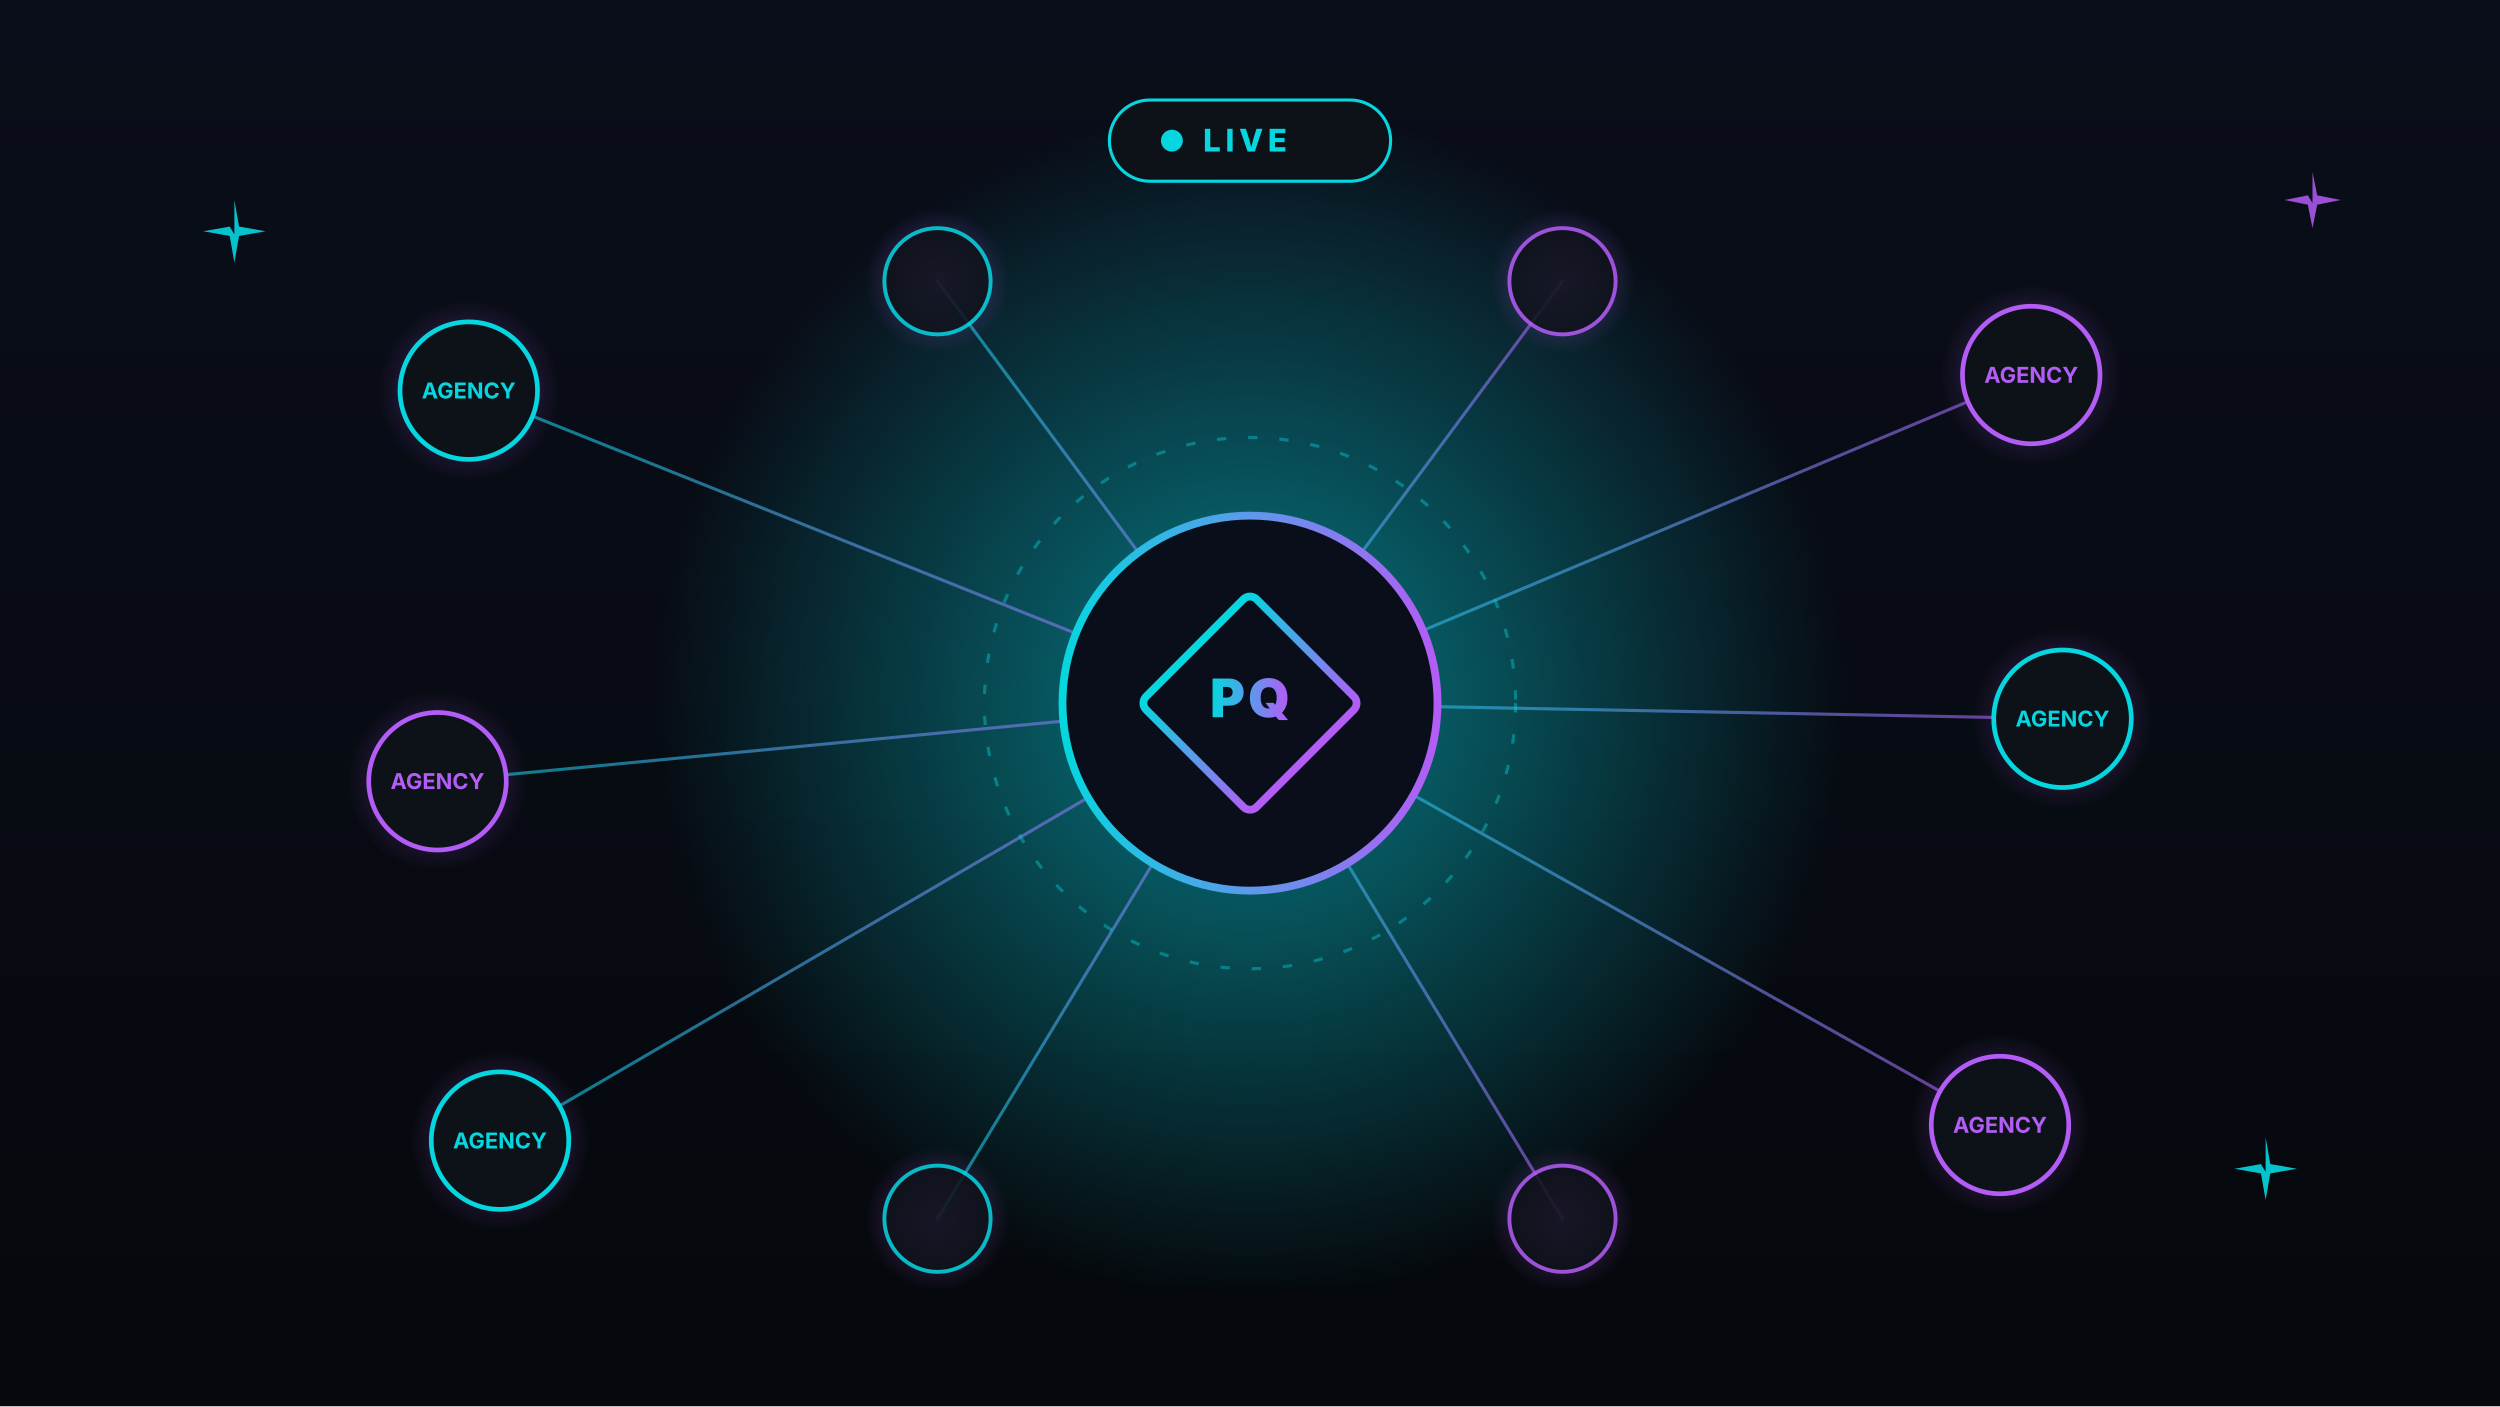
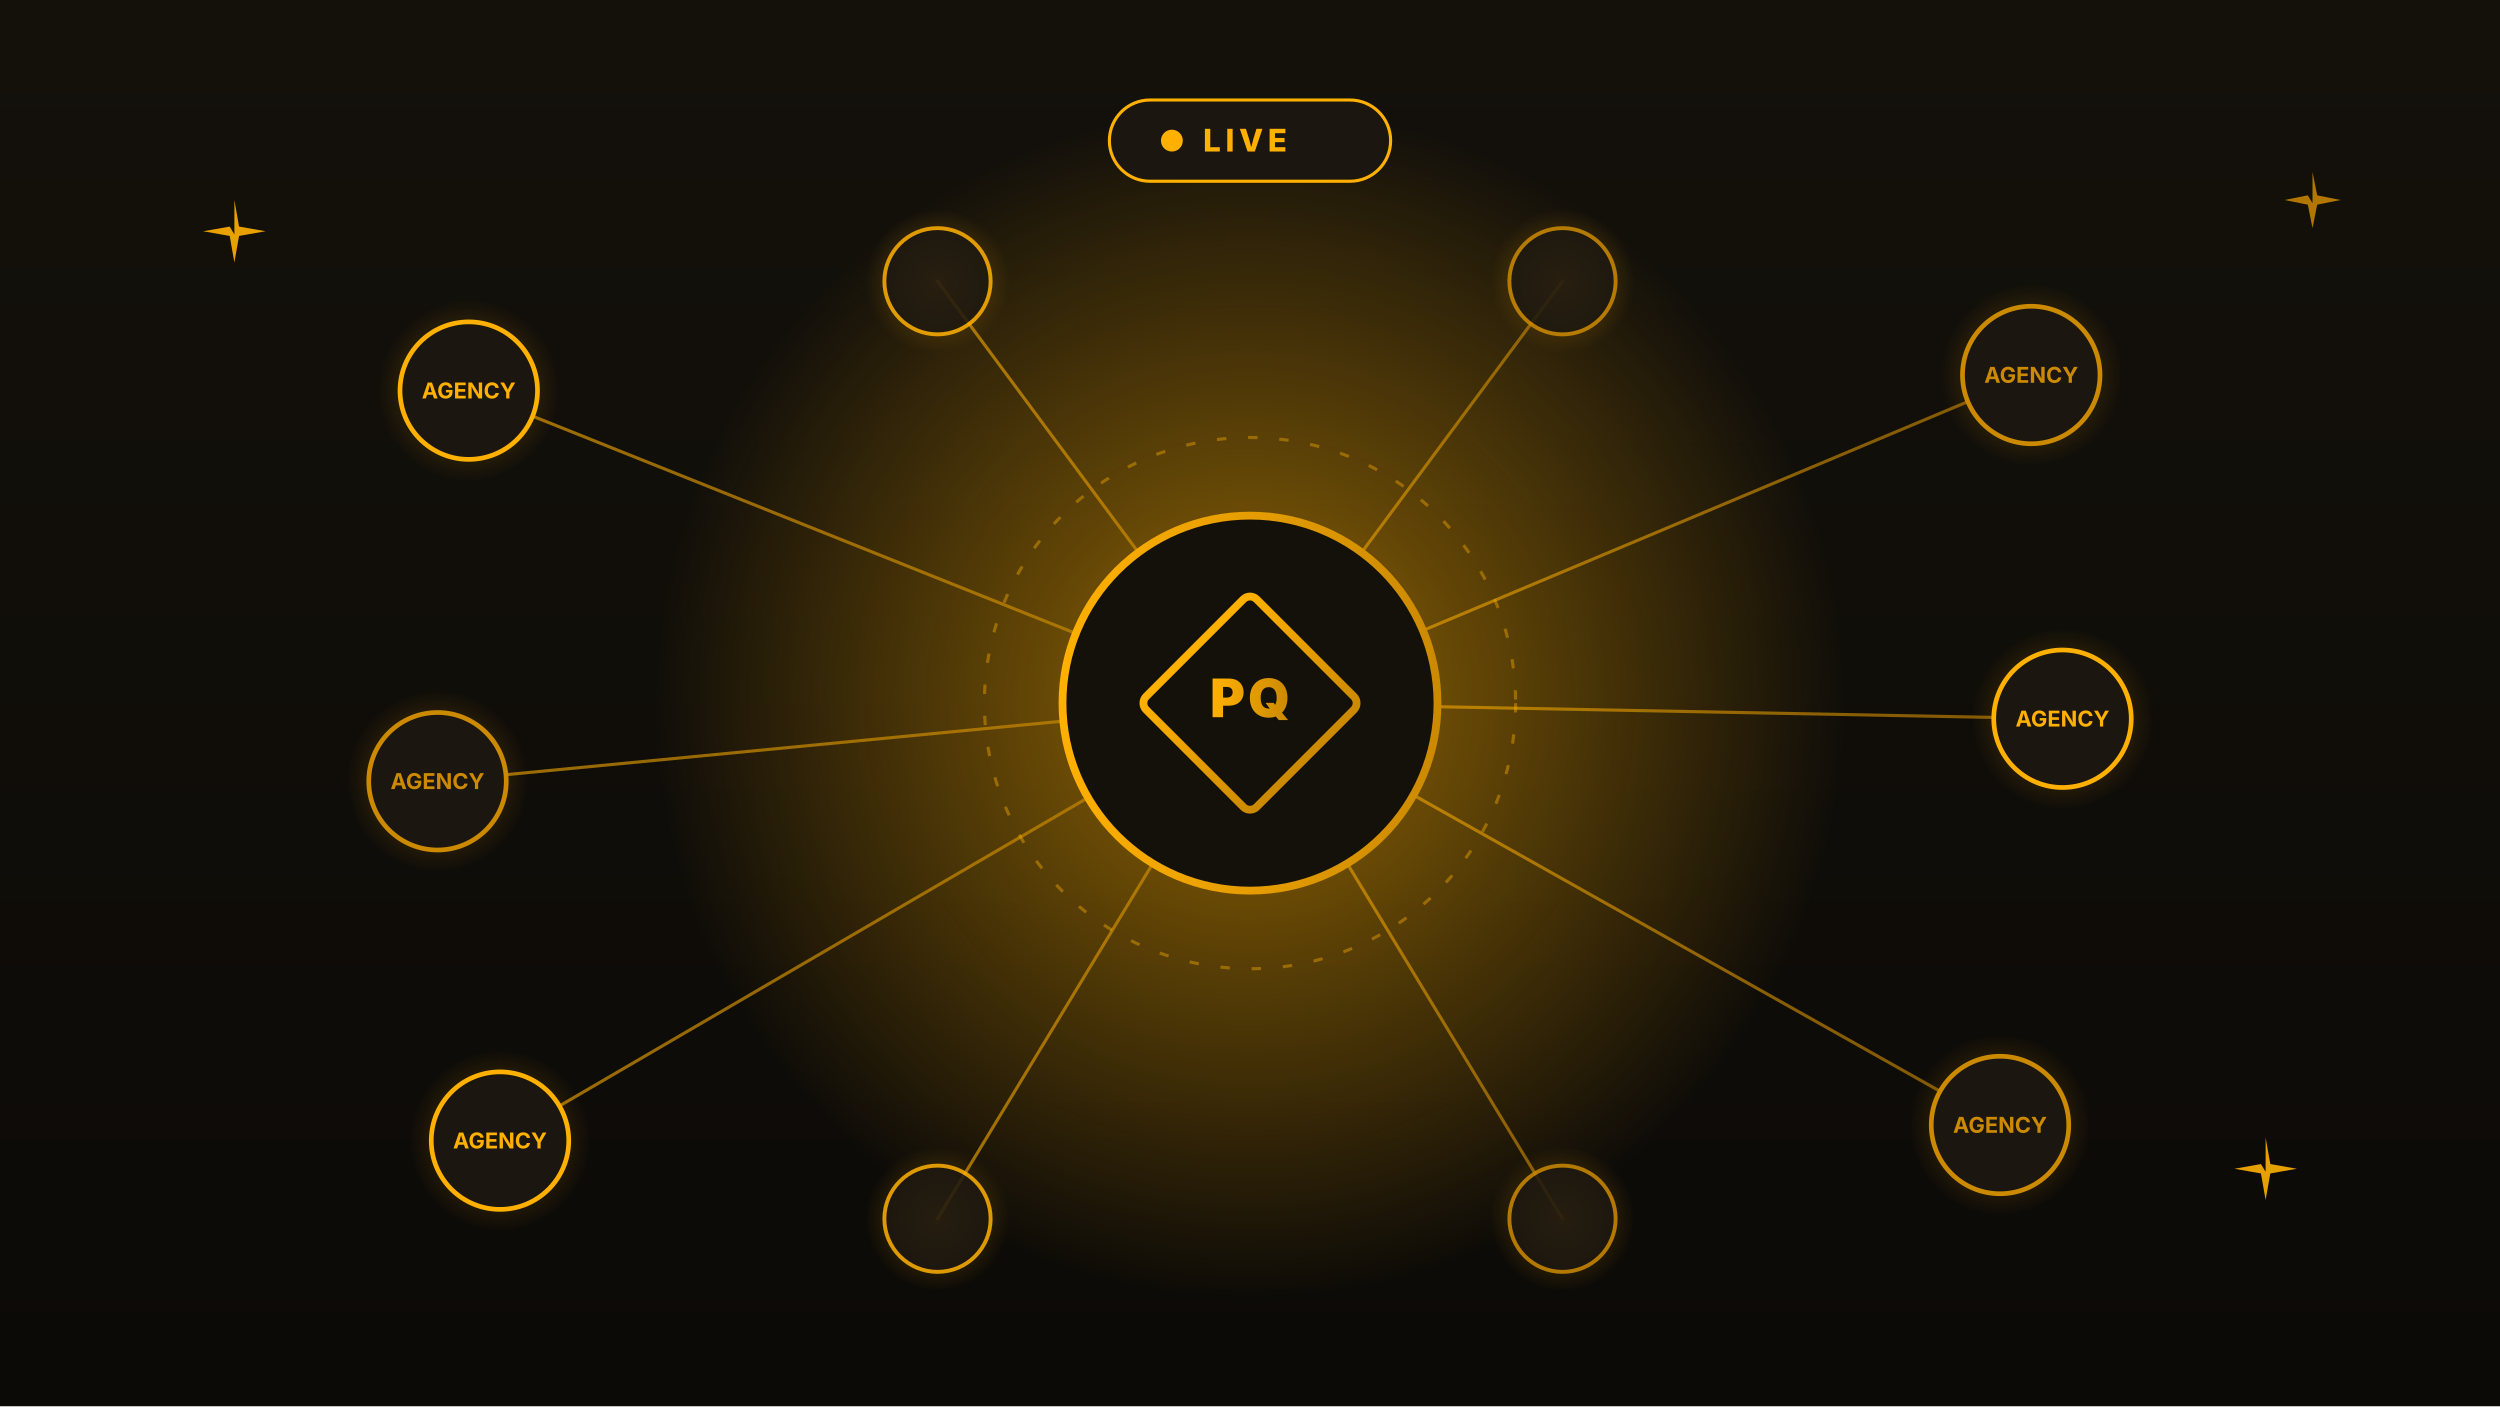
<svg xmlns="http://www.w3.org/2000/svg" viewBox="0 0 1600 900" role="img" aria-label="ProtoQuiz B2B is live">
  <defs>
    <linearGradient id="bg" x1="0" y1="0" x2="0" y2="1">
-       <stop offset="0" stop-color="#0a0e1a" />
-       <stop offset="1" stop-color="#05080c" />
+       <stop offset="0" stop-color="#14110b" />
+       <stop offset="1" stop-color="#0c0a07" />
    </linearGradient>
    <linearGradient id="stroke" x1="0" y1="0" x2="1" y2="0">
-       <stop offset="0" stop-color="#06d6e0" />
-       <stop offset="1" stop-color="#b45cf6" />
+       <stop offset="0" stop-color="#ffb000" />
+       <stop offset="1" stop-color="#cc8a00" />
    </linearGradient>
    <radialGradient id="centerGlow" cx="0.5" cy="0.5" r="0.5">
-       <stop offset="0" stop-color="#06d6e0" stop-opacity="0.55" />
-       <stop offset="1" stop-color="#06d6e0" stop-opacity="0" />
+       <stop offset="0" stop-color="#ffb000" stop-opacity="0.55" />
+       <stop offset="1" stop-color="#ffb000" stop-opacity="0" />
    </radialGradient>
    <radialGradient id="nodeGlow" cx="0.5" cy="0.5" r="0.5">
-       <stop offset="0" stop-color="#b45cf6" stop-opacity="0.45" />
-       <stop offset="1" stop-color="#b45cf6" stop-opacity="0" />
+       <stop offset="0" stop-color="#cc8a00" stop-opacity="0.45" />
+       <stop offset="1" stop-color="#cc8a00" stop-opacity="0" />
    </radialGradient>
  </defs>
  <rect width="1600" height="900" fill="url(#bg)" />
  <circle cx="800" cy="450" r="380" fill="url(#centerGlow)" />
  <g stroke="url(#stroke)" stroke-width="2" fill="none" opacity="0.6" stroke-linecap="round">
    <line x1="800" y1="450" x2="300" y2="250" />
    <line x1="800" y1="450" x2="280" y2="500" />
    <line x1="800" y1="450" x2="320" y2="730" />
    <line x1="800" y1="450" x2="1300" y2="240" />
    <line x1="800" y1="450" x2="1320" y2="460" />
    <line x1="800" y1="450" x2="1280" y2="720" />
    <line x1="800" y1="450" x2="600" y2="180" />
    <line x1="800" y1="450" x2="1000" y2="180" />
    <line x1="800" y1="450" x2="600" y2="780" />
    <line x1="800" y1="450" x2="1000" y2="780" />
  </g>
-   <circle cx="800" cy="450" r="170" fill="none" stroke="#06d6e0" stroke-width="2" stroke-dasharray="6 14" opacity="0.4" />
+   <circle cx="800" cy="450" r="170" fill="none" stroke="#ffb000" stroke-width="2" stroke-dasharray="6 14" opacity="0.4" />
  <g transform="translate(800 450)">
-     <circle r="120" fill="#0a0e1a" stroke="url(#stroke)" stroke-width="5" />
+     <circle r="120" fill="#14110b" stroke="url(#stroke)" stroke-width="5" />
    <g transform="rotate(45)">
      <rect x="-50" y="-50" width="100" height="100" fill="none" stroke="url(#stroke)" stroke-width="5" rx="6" />
    </g>
    <text y="9" text-anchor="middle" font-family="Inter, sans-serif" font-size="34" font-weight="900" fill="url(#stroke)" letter-spacing="2">PQ</text>
  </g>
  <g font-family="Inter, sans-serif" font-size="14" font-weight="700">
    <g transform="translate(300 250)">
      <circle r="58" fill="url(#nodeGlow)" />
-       <circle r="44" fill="#0d1219" stroke="#06d6e0" stroke-width="3" />
-       <text text-anchor="middle" y="5" fill="#06d6e0">AGENCY</text>
+       <circle r="44" fill="#1b1610" stroke="#ffb000" stroke-width="3" />
+       <text text-anchor="middle" y="5" fill="#ffb000">AGENCY</text>
    </g>
    <g transform="translate(280 500)">
      <circle r="58" fill="url(#nodeGlow)" />
-       <circle r="44" fill="#0d1219" stroke="#b45cf6" stroke-width="3" />
-       <text text-anchor="middle" y="5" fill="#b45cf6">AGENCY</text>
+       <circle r="44" fill="#1b1610" stroke="#cc8a00" stroke-width="3" />
+       <text text-anchor="middle" y="5" fill="#cc8a00">AGENCY</text>
    </g>
    <g transform="translate(320 730)">
      <circle r="58" fill="url(#nodeGlow)" />
-       <circle r="44" fill="#0d1219" stroke="#06d6e0" stroke-width="3" />
-       <text text-anchor="middle" y="5" fill="#06d6e0">AGENCY</text>
+       <circle r="44" fill="#1b1610" stroke="#ffb000" stroke-width="3" />
+       <text text-anchor="middle" y="5" fill="#ffb000">AGENCY</text>
    </g>
    <g transform="translate(1300 240)">
      <circle r="58" fill="url(#nodeGlow)" />
-       <circle r="44" fill="#0d1219" stroke="#b45cf6" stroke-width="3" />
-       <text text-anchor="middle" y="5" fill="#b45cf6">AGENCY</text>
+       <circle r="44" fill="#1b1610" stroke="#cc8a00" stroke-width="3" />
+       <text text-anchor="middle" y="5" fill="#cc8a00">AGENCY</text>
    </g>
    <g transform="translate(1320 460)">
      <circle r="58" fill="url(#nodeGlow)" />
-       <circle r="44" fill="#0d1219" stroke="#06d6e0" stroke-width="3" />
-       <text text-anchor="middle" y="5" fill="#06d6e0">AGENCY</text>
+       <circle r="44" fill="#1b1610" stroke="#ffb000" stroke-width="3" />
+       <text text-anchor="middle" y="5" fill="#ffb000">AGENCY</text>
    </g>
    <g transform="translate(1280 720)">
      <circle r="58" fill="url(#nodeGlow)" />
-       <circle r="44" fill="#0d1219" stroke="#b45cf6" stroke-width="3" />
-       <text text-anchor="middle" y="5" fill="#b45cf6">AGENCY</text>
+       <circle r="44" fill="#1b1610" stroke="#cc8a00" stroke-width="3" />
+       <text text-anchor="middle" y="5" fill="#cc8a00">AGENCY</text>
    </g>
    <g transform="translate(600 180)">
      <circle r="46" fill="url(#nodeGlow)" />
-       <circle r="34" fill="#0d1219" stroke="#06d6e0" stroke-width="2.5" opacity="0.85" />
+       <circle r="34" fill="#1b1610" stroke="#ffb000" stroke-width="2.5" opacity="0.85" />
    </g>
    <g transform="translate(1000 180)">
      <circle r="46" fill="url(#nodeGlow)" />
-       <circle r="34" fill="#0d1219" stroke="#b45cf6" stroke-width="2.5" opacity="0.85" />
+       <circle r="34" fill="#1b1610" stroke="#cc8a00" stroke-width="2.5" opacity="0.85" />
    </g>
    <g transform="translate(600 780)">
      <circle r="46" fill="url(#nodeGlow)" />
-       <circle r="34" fill="#0d1219" stroke="#06d6e0" stroke-width="2.5" opacity="0.85" />
+       <circle r="34" fill="#1b1610" stroke="#ffb000" stroke-width="2.5" opacity="0.85" />
    </g>
    <g transform="translate(1000 780)">
      <circle r="46" fill="url(#nodeGlow)" />
-       <circle r="34" fill="#0d1219" stroke="#b45cf6" stroke-width="2.5" opacity="0.85" />
+       <circle r="34" fill="#1b1610" stroke="#cc8a00" stroke-width="2.5" opacity="0.85" />
    </g>
  </g>
  <g transform="translate(800 90)">
-     <rect x="-90" y="-26" width="180" height="52" rx="26" fill="#0d1219" stroke="#06d6e0" stroke-width="2" />
-     <circle cx="-50" cy="0" r="7" fill="#06d6e0" />
-     <text x="-30" y="7" font-family="Inter, sans-serif" font-size="20" font-weight="800" fill="#06d6e0" letter-spacing="3">LIVE</text>
+     <rect x="-90" y="-26" width="180" height="52" rx="26" fill="#1b1610" stroke="#ffb000" stroke-width="2" />
+     <circle cx="-50" cy="0" r="7" fill="#ffb000" />
+     <text x="-30" y="7" font-family="Inter, sans-serif" font-size="20" font-weight="800" fill="#ffb000" letter-spacing="3">LIVE</text>
  </g>
-   <g fill="#06d6e0" opacity="0.9">
+   <g fill="#ffb000" opacity="0.9">
    <path d="M 150 150 l 0 -22 l 3 17 l 17 3 l -17 3 l -3 17 l -3 -17 l -17 -3 l 17 -3 z" />
    <path d="M 1450 750 l 0 -22 l 3 17 l 17 3 l -17 3 l -3 17 l -3 -17 l -17 -3 l 17 -3 z" />
  </g>
-   <g fill="#b45cf6" opacity="0.85">
+   <g fill="#cc8a00" opacity="0.85">
    <path d="M 1480 130 l 0 -20 l 3 15 l 15 3 l -15 3 l -3 15 l -3 -15 l -15 -3 l 15 -3 z" />
  </g>
</svg>
